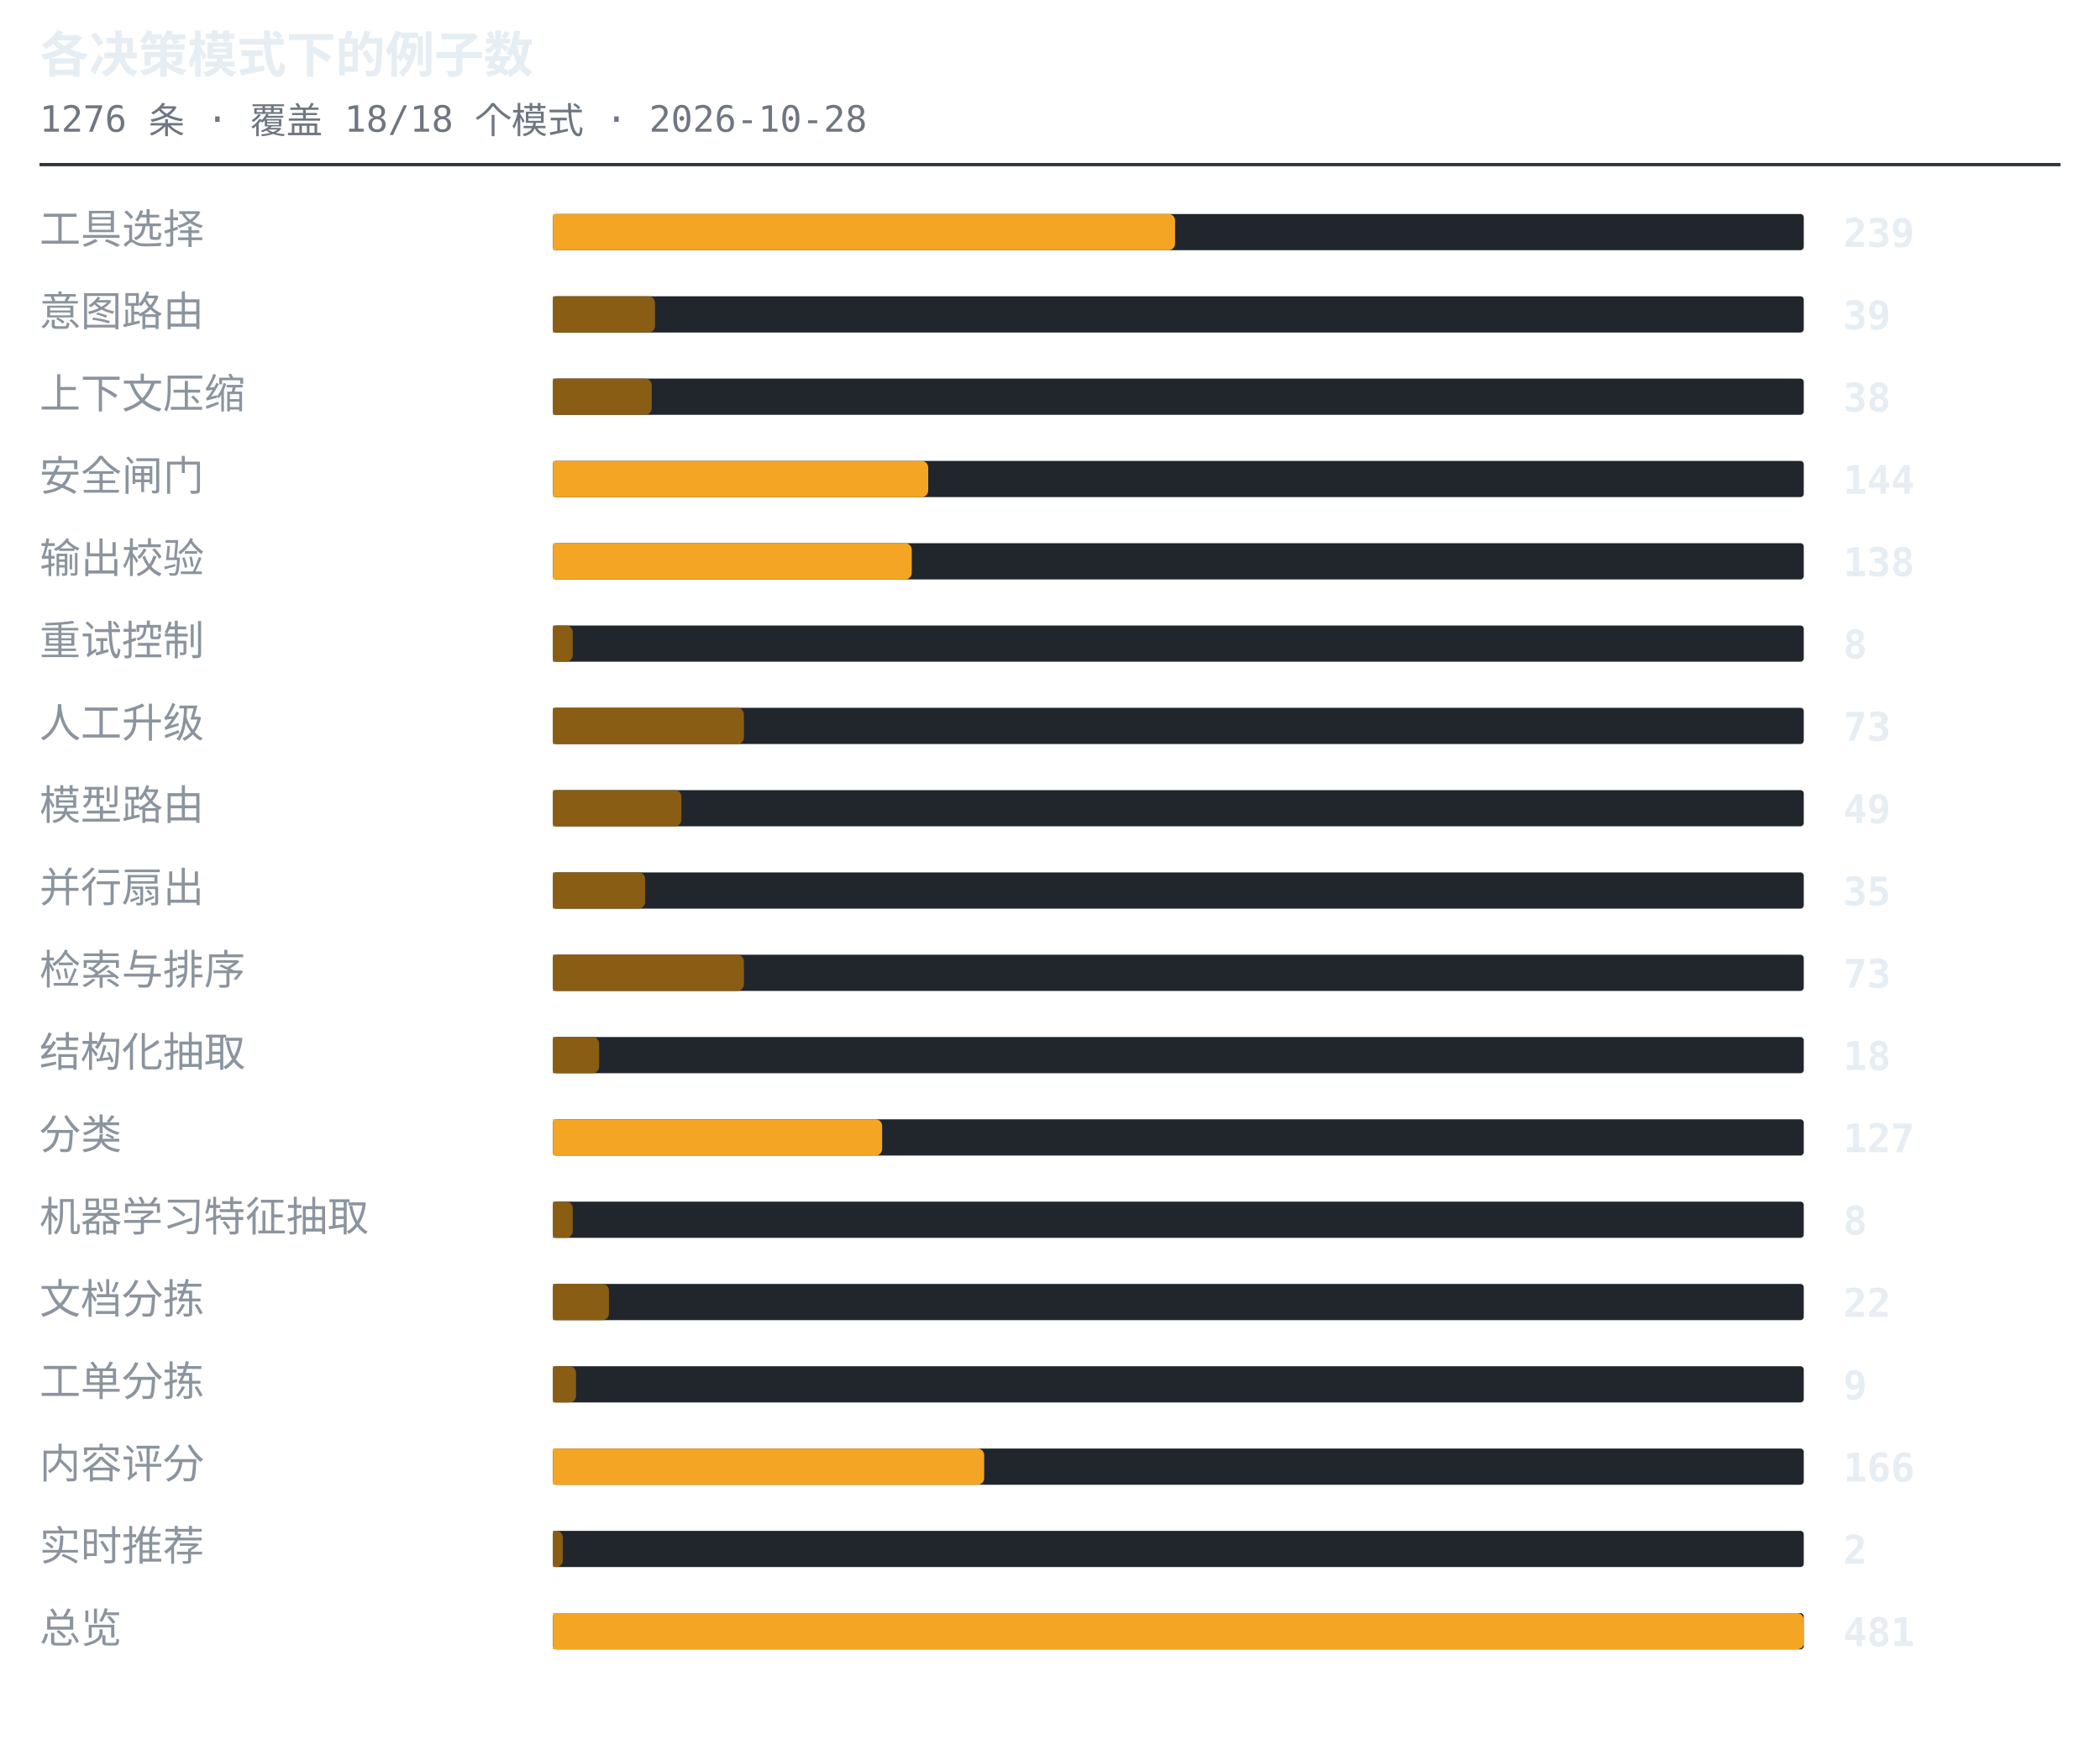
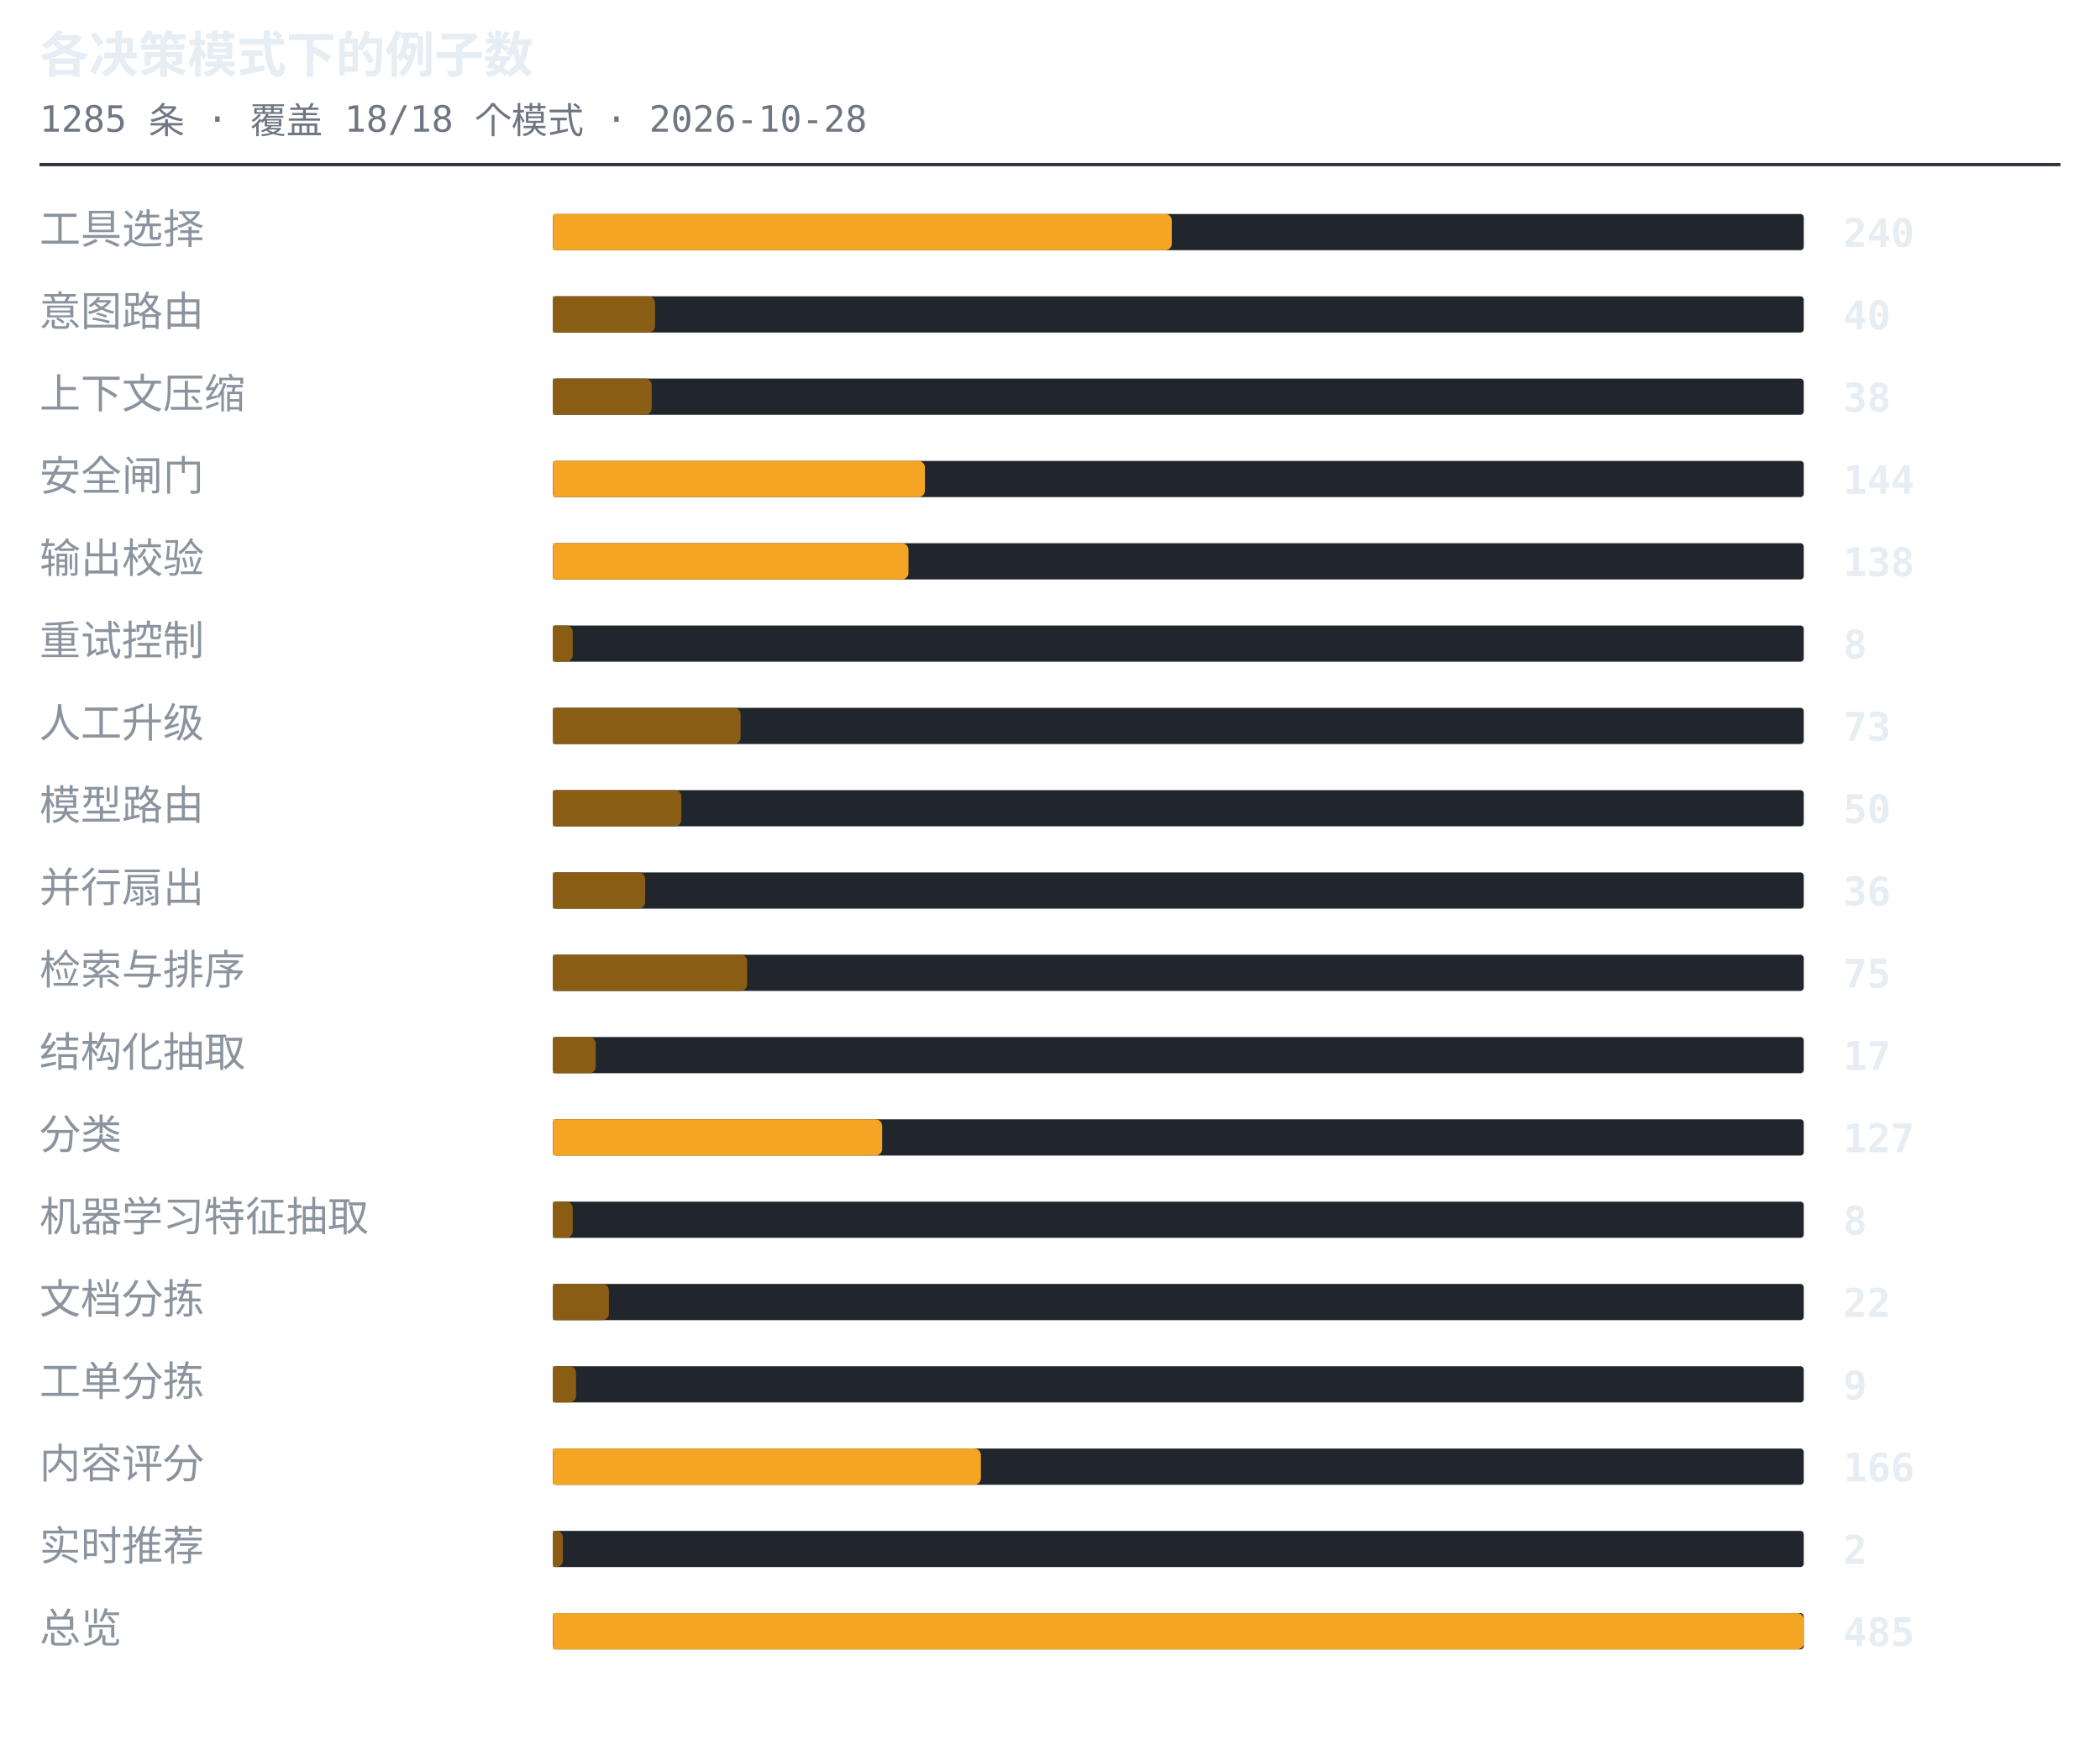
<svg xmlns="http://www.w3.org/2000/svg" width="638" height="530" viewBox="0 0 638 530" role="img" aria-label="各决策模式下的例子数">
  <style>.t{font:600 15px ui-monospace,SFMono-Regular,'SF Mono',Menlo,Consolas,monospace;fill:#e6edf3}.s{font:11px ui-monospace,SFMono-Regular,'SF Mono',Menlo,Consolas,monospace;fill:#6e7681}.l{font:12.5px -apple-system,BlinkMacSystemFont,'Segoe UI',Helvetica,Arial,sans-serif;fill:#8b949e}.n{font:600 12px ui-monospace,SFMono-Regular,'SF Mono',Menlo,Consolas,monospace;fill:#e6edf3}.g{font:italic 11px -apple-system,BlinkMacSystemFont,'Segoe UI',Helvetica,Arial,sans-serif;fill:#6e7681}</style>
  <text x="12" y="22" class="t">各决策模式下的例子数</text>
-   <text x="12" y="40" class="s">1276 条 · 覆盖 18/18 个模式 · 2026-10-28</text>
+   <text x="12" y="40" class="s">1285 条 · 覆盖 18/18 个模式 · 2026-10-28</text>
  <line x1="12" y1="50" x2="626" y2="50" stroke="#30363d" stroke-width="1" />
  <text x="12" y="74" class="l">工具选择</text>
  <rect x="168" y="65" width="380" height="11" rx="1" fill="#21262d" />
-   <path d="M168 65h187a2 2 0 0 1 2 2v7a2 2 0 0 1-2 2h-187z" fill="#f5a524" />
-   <text x="560" y="75" class="n">239</text>
+   <path d="M168 65h186a2 2 0 0 1 2 2v7a2 2 0 0 1-2 2h-186z" fill="#f5a524" />
+   <text x="560" y="75" class="n">240</text>
  <text x="12" y="99" class="l">意图路由</text>
  <rect x="168" y="90" width="380" height="11" rx="1" fill="#21262d" />
  <path d="M168 90h29a2 2 0 0 1 2 2v7a2 2 0 0 1-2 2h-29z" fill="#8a5d14" />
-   <text x="560" y="100" class="n">39</text>
+   <text x="560" y="100" class="n">40</text>
  <text x="12" y="124" class="l">上下文压缩</text>
  <rect x="168" y="115" width="380" height="11" rx="1" fill="#21262d" />
  <path d="M168 115h28a2 2 0 0 1 2 2v7a2 2 0 0 1-2 2h-28z" fill="#8a5d14" />
  <text x="560" y="125" class="n">38</text>
  <text x="12" y="149" class="l">安全闸门</text>
  <rect x="168" y="140" width="380" height="11" rx="1" fill="#21262d" />
-   <path d="M168 140h112a2 2 0 0 1 2 2v7a2 2 0 0 1-2 2h-112z" fill="#f5a524" />
+   <path d="M168 140h111a2 2 0 0 1 2 2v7a2 2 0 0 1-2 2h-111z" fill="#f5a524" />
  <text x="560" y="150" class="n">144</text>
  <text x="12" y="174" class="l">输出校验</text>
  <rect x="168" y="165" width="380" height="11" rx="1" fill="#21262d" />
-   <path d="M168 165h107a2 2 0 0 1 2 2v7a2 2 0 0 1-2 2h-107z" fill="#f5a524" />
+   <path d="M168 165h106a2 2 0 0 1 2 2v7a2 2 0 0 1-2 2h-106z" fill="#f5a524" />
  <text x="560" y="175" class="n">138</text>
  <text x="12" y="199" class="l">重试控制</text>
  <rect x="168" y="190" width="380" height="11" rx="1" fill="#21262d" />
  <path d="M168 190h4a2 2 0 0 1 2 2v7a2 2 0 0 1-2 2h-4z" fill="#8a5d14" />
  <text x="560" y="200" class="n">8</text>
  <text x="12" y="224" class="l">人工升级</text>
  <rect x="168" y="215" width="380" height="11" rx="1" fill="#21262d" />
-   <path d="M168 215h56a2 2 0 0 1 2 2v7a2 2 0 0 1-2 2h-56z" fill="#8a5d14" />
+   <path d="M168 215h55a2 2 0 0 1 2 2v7a2 2 0 0 1-2 2h-55z" fill="#8a5d14" />
  <text x="560" y="225" class="n">73</text>
  <text x="12" y="249" class="l">模型路由</text>
  <rect x="168" y="240" width="380" height="11" rx="1" fill="#21262d" />
  <path d="M168 240h37a2 2 0 0 1 2 2v7a2 2 0 0 1-2 2h-37z" fill="#8a5d14" />
-   <text x="560" y="250" class="n">49</text>
+   <text x="560" y="250" class="n">50</text>
  <text x="12" y="274" class="l">并行扇出</text>
  <rect x="168" y="265" width="380" height="11" rx="1" fill="#21262d" />
  <path d="M168 265h26a2 2 0 0 1 2 2v7a2 2 0 0 1-2 2h-26z" fill="#8a5d14" />
-   <text x="560" y="275" class="n">35</text>
+   <text x="560" y="275" class="n">36</text>
  <text x="12" y="299" class="l">检索与排序</text>
  <rect x="168" y="290" width="380" height="11" rx="1" fill="#21262d" />
-   <path d="M168 290h56a2 2 0 0 1 2 2v7a2 2 0 0 1-2 2h-56z" fill="#8a5d14" />
-   <text x="560" y="300" class="n">73</text>
+   <path d="M168 290h57a2 2 0 0 1 2 2v7a2 2 0 0 1-2 2h-57z" fill="#8a5d14" />
+   <text x="560" y="300" class="n">75</text>
  <text x="12" y="324" class="l">结构化抽取</text>
  <rect x="168" y="315" width="380" height="11" rx="1" fill="#21262d" />
-   <path d="M168 315h12a2 2 0 0 1 2 2v7a2 2 0 0 1-2 2h-12z" fill="#8a5d14" />
-   <text x="560" y="325" class="n">18</text>
+   <path d="M168 315h11a2 2 0 0 1 2 2v7a2 2 0 0 1-2 2h-11z" fill="#8a5d14" />
+   <text x="560" y="325" class="n">17</text>
  <text x="12" y="349" class="l">分类</text>
  <rect x="168" y="340" width="380" height="11" rx="1" fill="#21262d" />
  <path d="M168 340h98a2 2 0 0 1 2 2v7a2 2 0 0 1-2 2h-98z" fill="#f5a524" />
  <text x="560" y="350" class="n">127</text>
  <text x="12" y="374" class="l">机器学习特征抽取</text>
  <rect x="168" y="365" width="380" height="11" rx="1" fill="#21262d" />
  <path d="M168 365h4a2 2 0 0 1 2 2v7a2 2 0 0 1-2 2h-4z" fill="#8a5d14" />
  <text x="560" y="375" class="n">8</text>
  <text x="12" y="399" class="l">文档分拣</text>
  <rect x="168" y="390" width="380" height="11" rx="1" fill="#21262d" />
  <path d="M168 390h15a2 2 0 0 1 2 2v7a2 2 0 0 1-2 2h-15z" fill="#8a5d14" />
  <text x="560" y="400" class="n">22</text>
  <text x="12" y="424" class="l">工单分拣</text>
  <rect x="168" y="415" width="380" height="11" rx="1" fill="#21262d" />
  <path d="M168 415h5a2 2 0 0 1 2 2v7a2 2 0 0 1-2 2h-5z" fill="#8a5d14" />
  <text x="560" y="425" class="n">9</text>
  <text x="12" y="449" class="l">内容评分</text>
  <rect x="168" y="440" width="380" height="11" rx="1" fill="#21262d" />
-   <path d="M168 440h129a2 2 0 0 1 2 2v7a2 2 0 0 1-2 2h-129z" fill="#f5a524" />
+   <path d="M168 440h128a2 2 0 0 1 2 2v7a2 2 0 0 1-2 2h-128z" fill="#f5a524" />
  <text x="560" y="450" class="n">166</text>
  <text x="12" y="474" class="l">实时推荐</text>
  <rect x="168" y="465" width="380" height="11" rx="1" fill="#21262d" />
  <path d="M168 465h1a2 2 0 0 1 2 2v7a2 2 0 0 1-2 2h-1z" fill="#8a5d14" />
  <text x="560" y="475" class="n">2</text>
  <text x="12" y="499" class="l">总览</text>
  <rect x="168" y="490" width="380" height="11" rx="1" fill="#21262d" />
  <path d="M168 490h378a2 2 0 0 1 2 2v7a2 2 0 0 1-2 2h-378z" fill="#f5a524" />
-   <text x="560" y="500" class="n">481</text>
+   <text x="560" y="500" class="n">485</text>
</svg>
